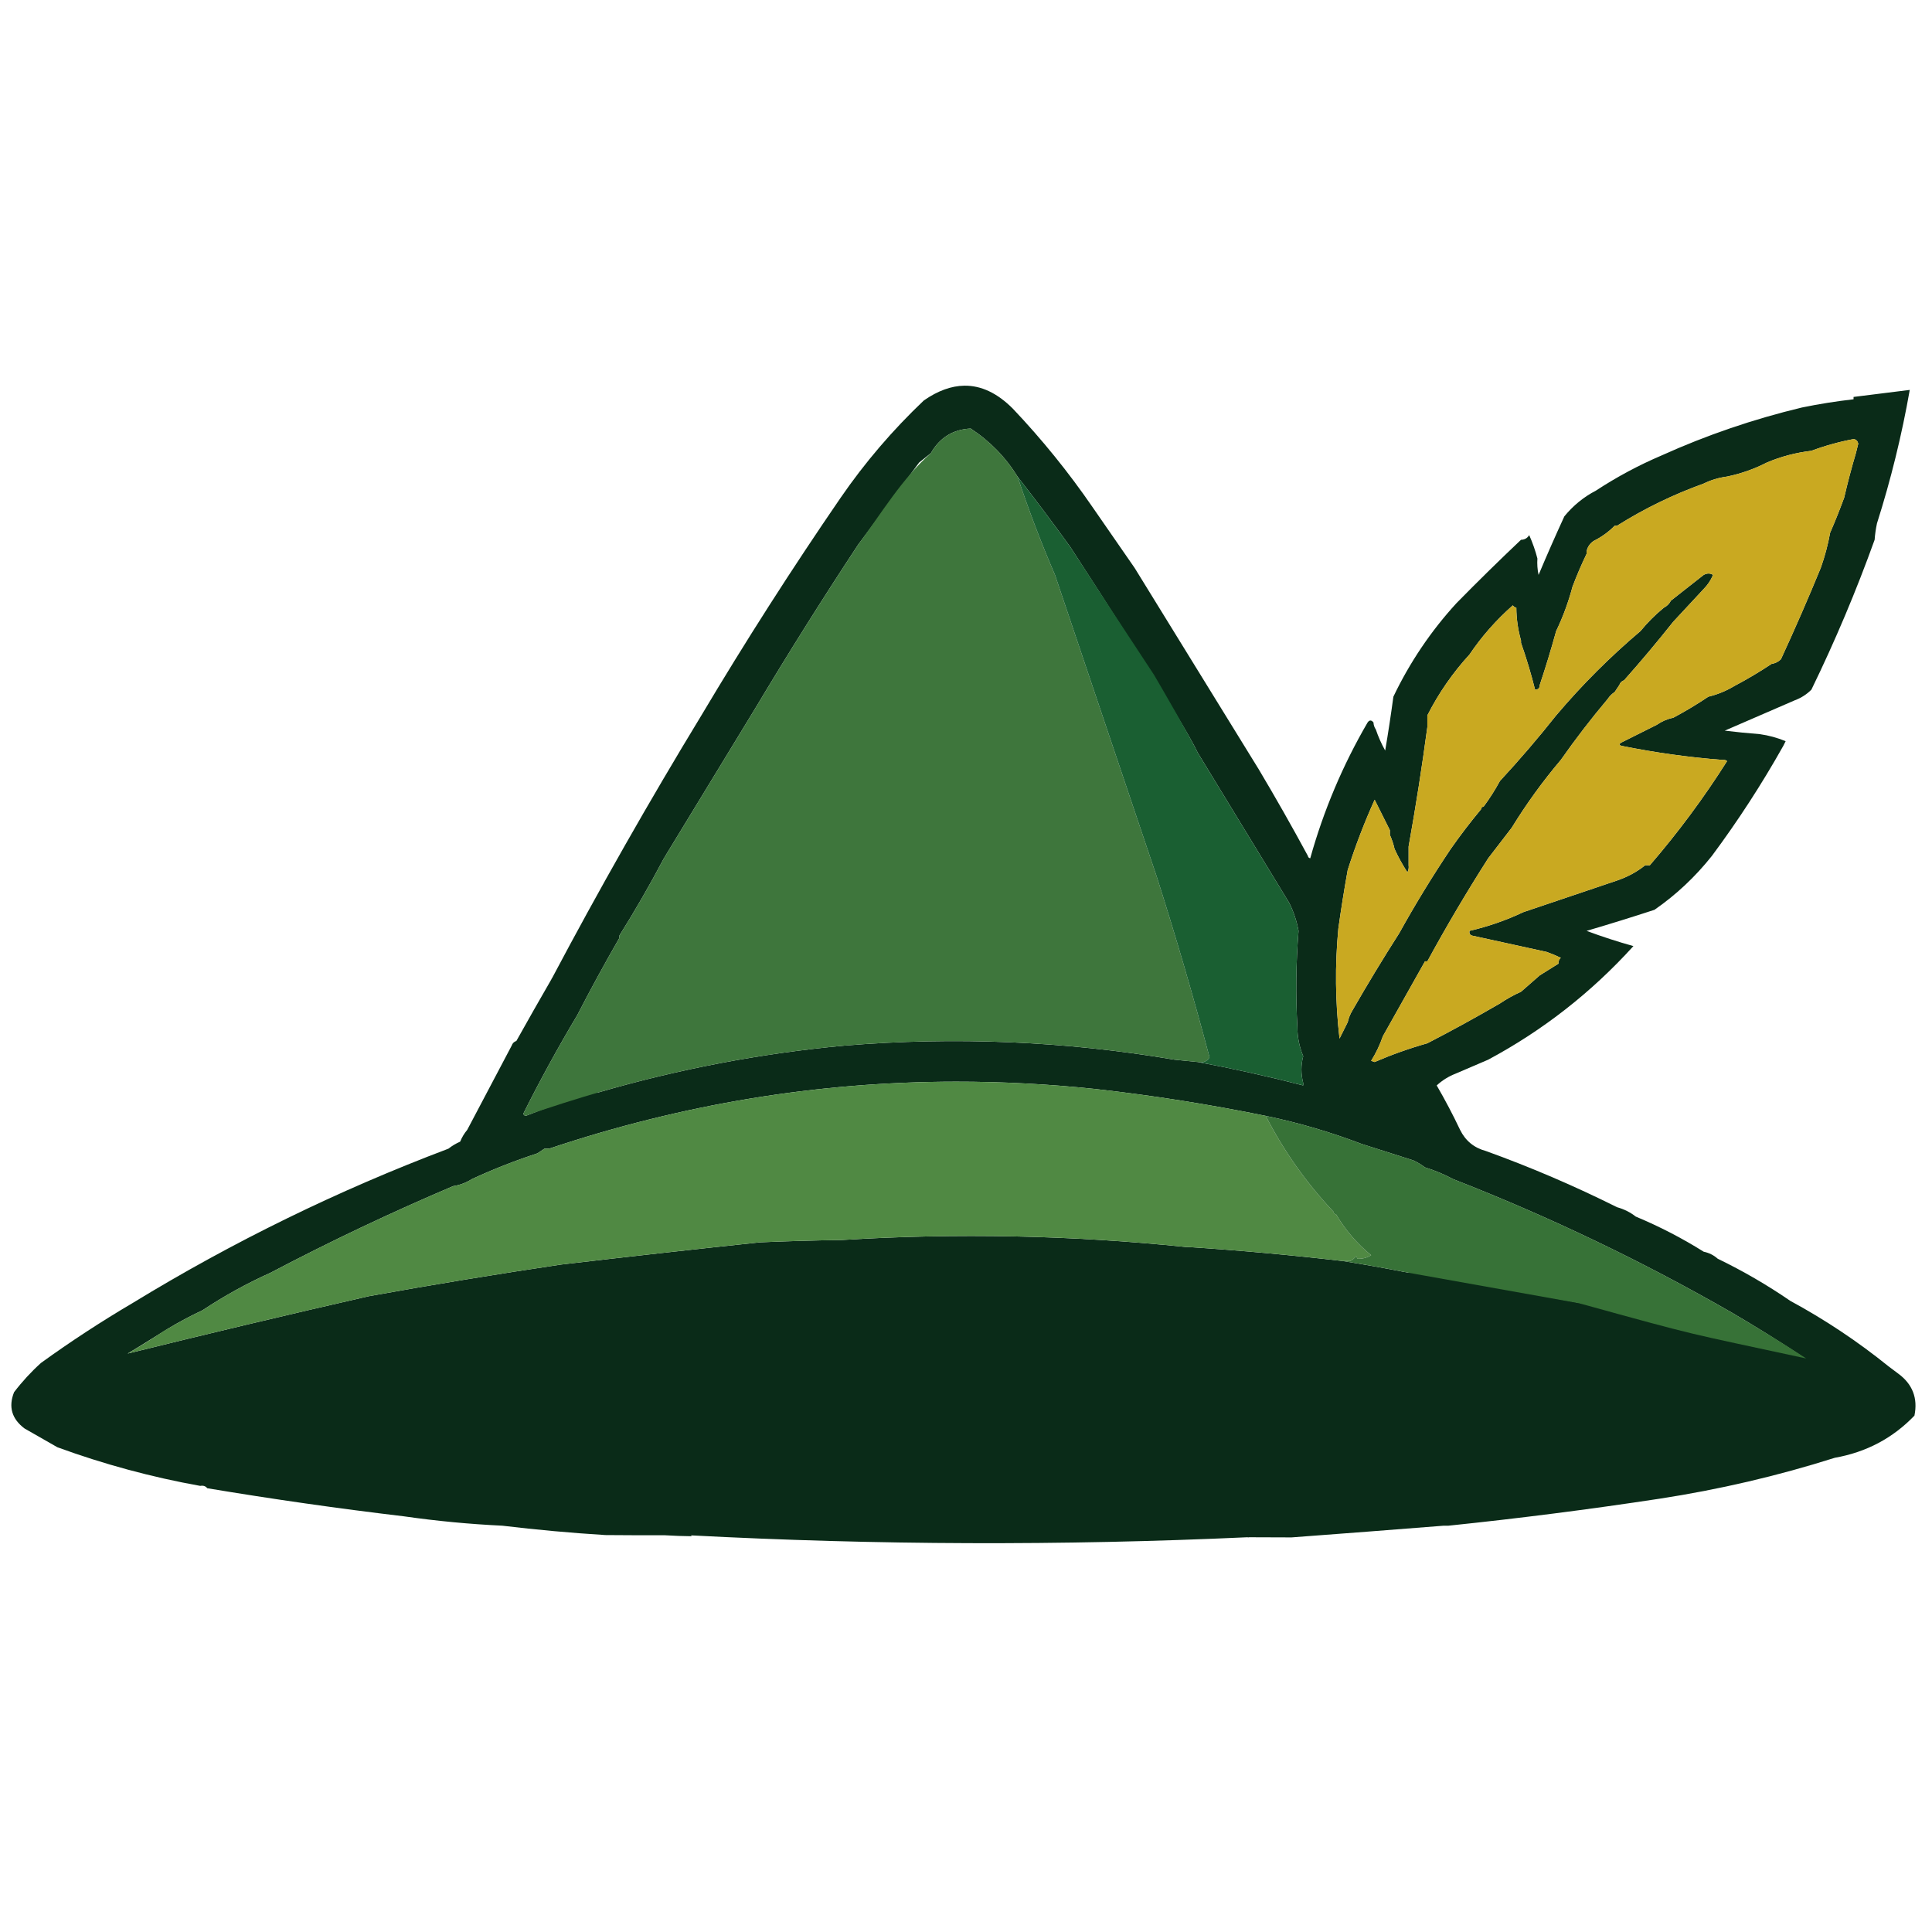
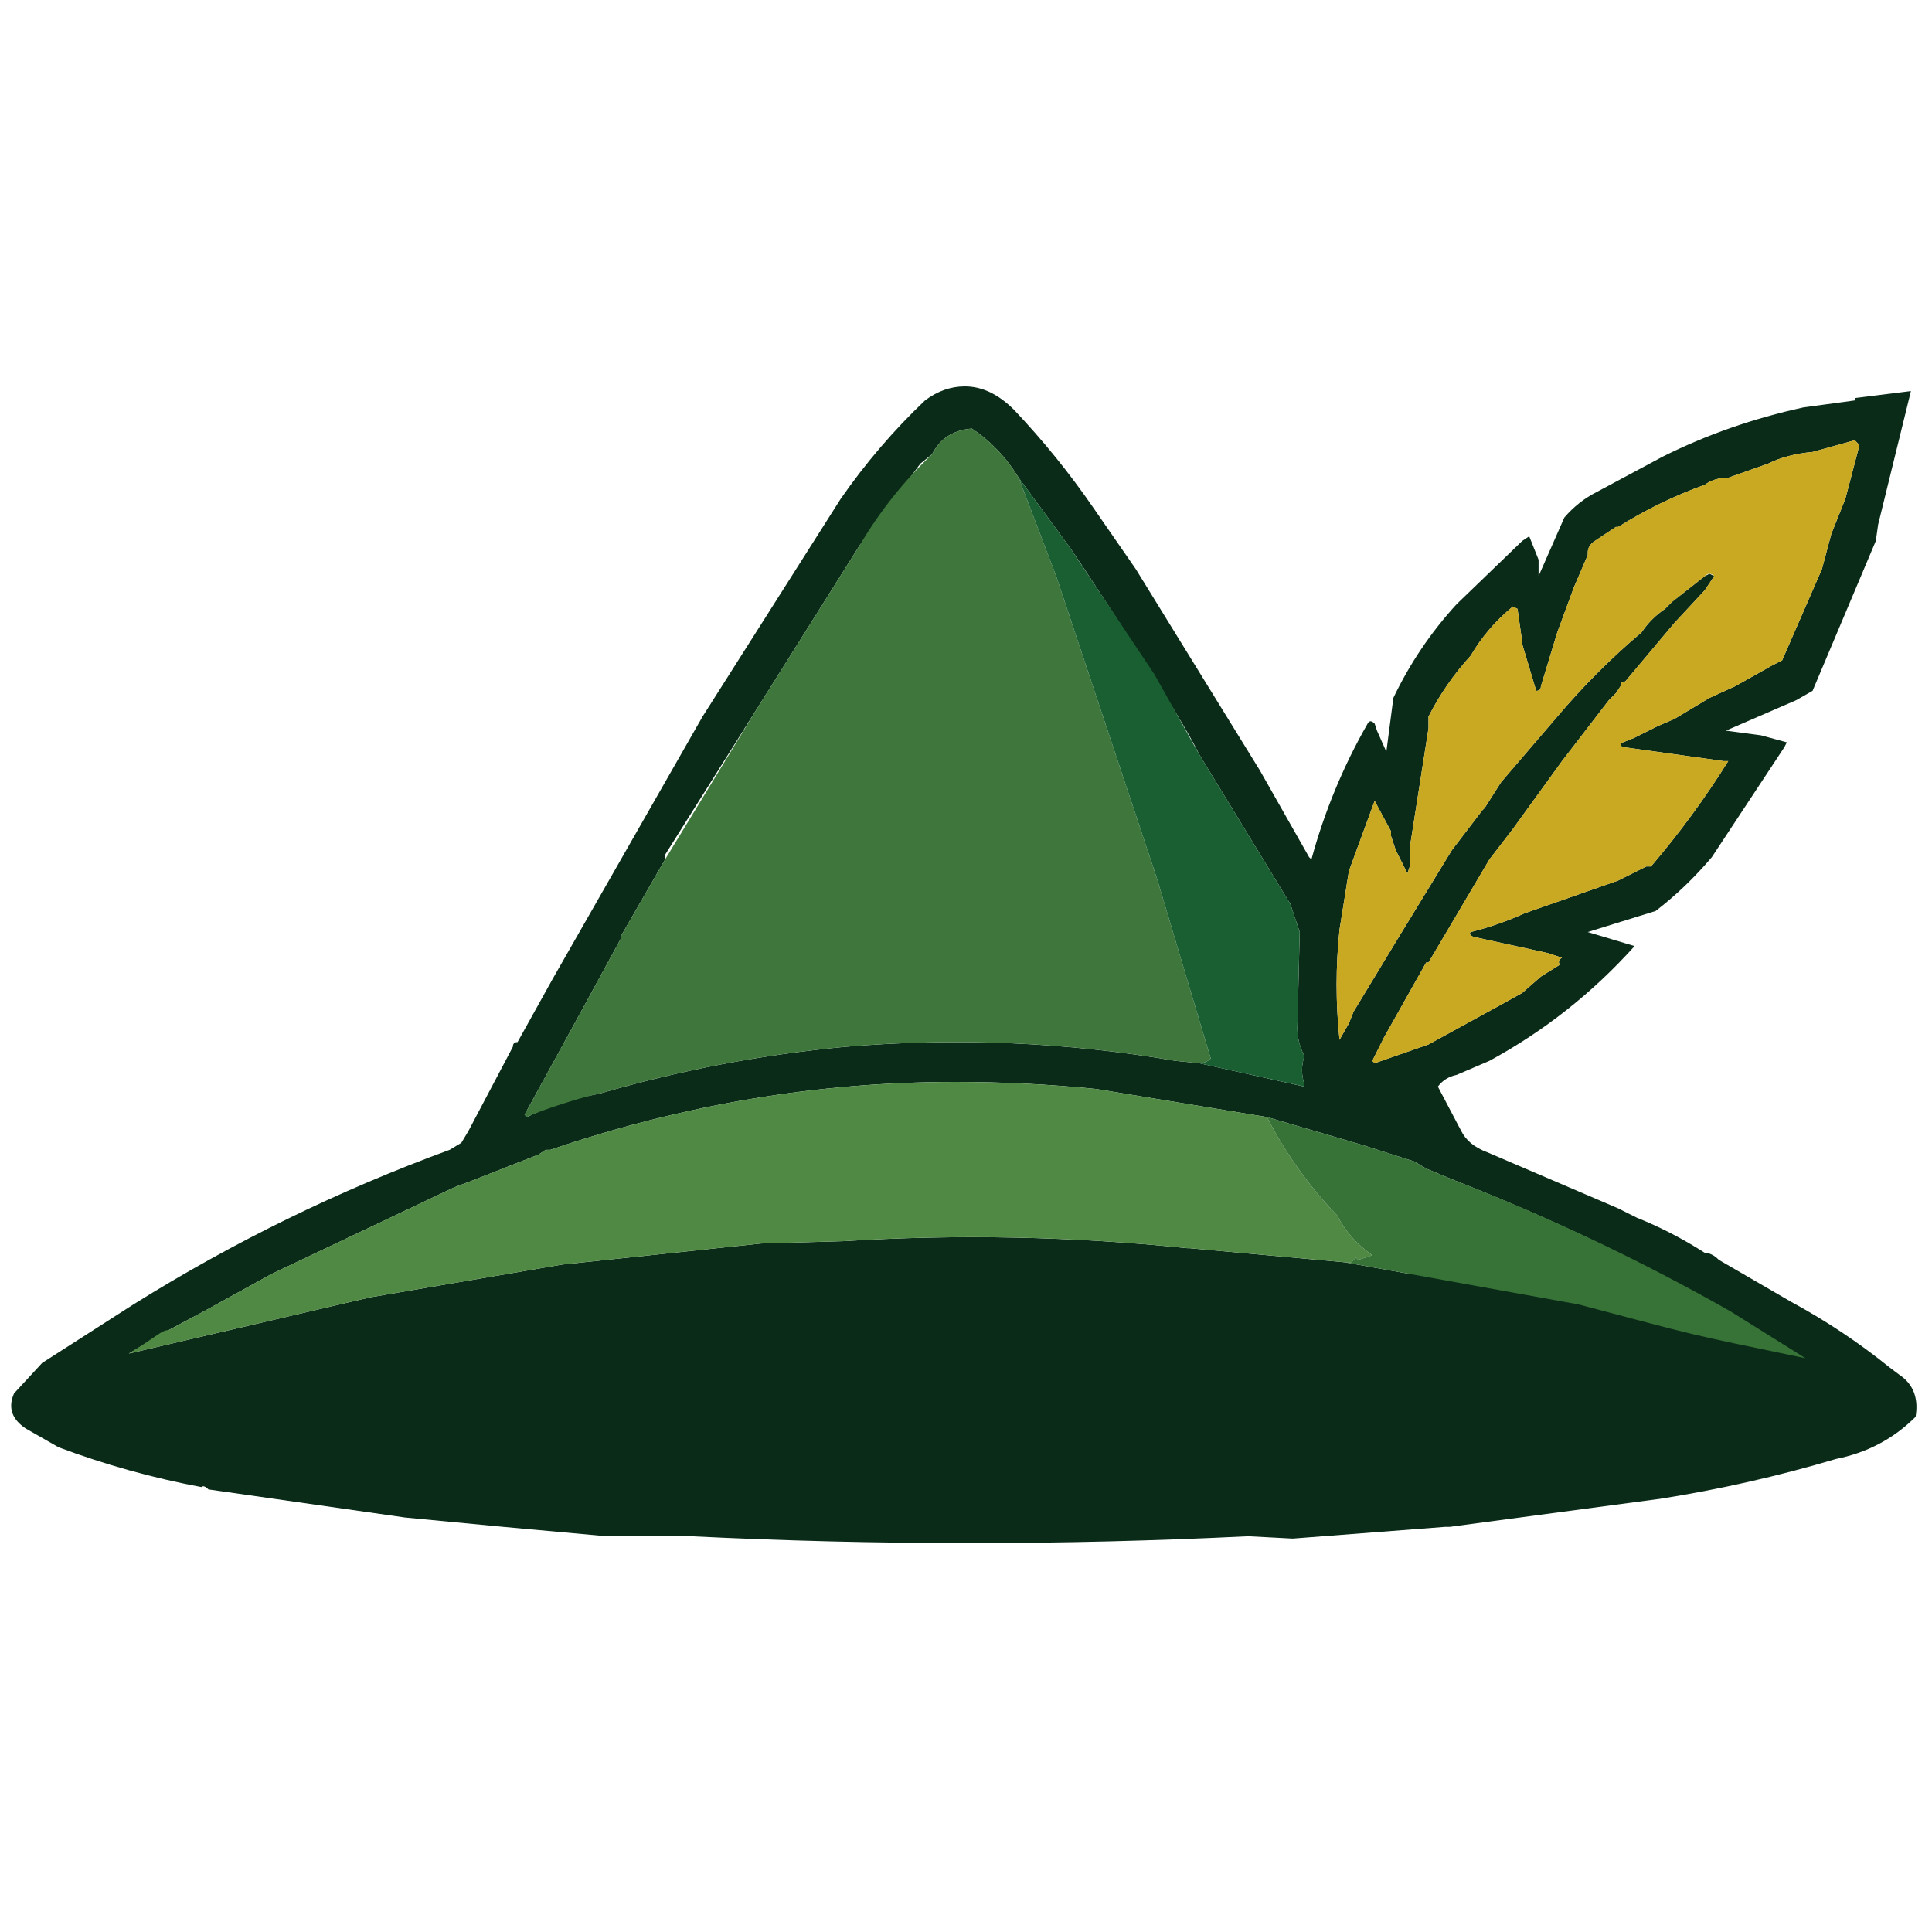
- <svg xmlns="http://www.w3.org/2000/svg" width="1024" height="1024" viewBox="100 265 825 505" style="shape-rendering:geometricPrecision;text-rendering:geometricPrecision;image-rendering:optimizeQuality;fill-rule:evenodd;clip-rule:evenodd">
-   <path d="M511.814 269.697q-8.388.104-17.314 6.303-19.998 18.985-35.5 41.5a1705 1705 0 0 0-59.5 93 2178 2178 0 0 0-63.748 112.164q-.125.17-.252.336l.006.094v.002A2176 2176 0 0 0 320.5 549.5q-1.5.5-2 2l-19 36q-1.838 2.156-3 5-2.79 1.238-5 3-70.725 26.723-135 66a497 497 0 0 0-39 25.5 91.7 91.7 0 0 0-11.5 12.5q-3.708 9.368 4.5 15.5l14 8a365 365 0 0 0 61 16.5q1.936-.356 3 1a1807 1807 0 0 0 84 12 445 445 0 0 0 42 4 770 770 0 0 0 44 4q12.74.11 25.483.088A227 227 0 0 0 395.5 761a3.7 3.7 0 0 1-.574-.375 2416 2416 0 0 0 237.728.81c.117.018.229.049.346.065.13-.012.267-.046.399-.063h.004a2415 2415 0 0 0 18.097.063q32.505-2.423 65-5h2a1900 1900 0 0 0 90-11.5q38.376-5.883 75-17.5 20.14-3.564 34-18 2.279-11.229-7-18l-4-3a275 275 0 0 0-42-28 237 237 0 0 0-31-18q-2.521-2.262-6-3-13.734-8.62-29-15-3.522-2.76-8-4a521 521 0 0 0-56-24q-7.553-2.022-11-9a258 258 0 0 0-10-19q3.588-3.287 8-5l14-6q35.09-18.822 62-48.5a246 246 0 0 1-20-6.5 986 986 0 0 0 29-9q13.88-9.627 24.5-23a440 440 0 0 0 30.5-47q.457-.975 1-2a45 45 0 0 0-11-3 341 341 0 0 1-15-1.5l30-13a19.35 19.35 0 0 0 7-4.5 644 644 0 0 0 27-64 52 52 0 0 1 1-7 439 439 0 0 0 14-57q-12.015 1.506-24 3v1a252 252 0 0 0-22 3.5q-31.113 7.453-60 20.5a179 179 0 0 0-28 15q-7.809 4.045-13.5 11a816 816 0 0 0-11 25 25 25 0 0 1-.5-7q-1.27-4.974-3.5-10-1.223 1.985-3.5 2a1041 1041 0 0 0-27.5 27 162.6 162.6 0 0 0-27 40 676 676 0 0 1-3.5 23 54 54 0 0 1-4-9 5.73 5.73 0 0 1-1-3q-1.344-1.647-2.5 0a246.6 246.6 0 0 0-24.5 58q-.91-.186-1-1a1016 1016 0 0 0-21-37q-26.49-42.992-53-86-8.979-12.944-18-26a344.6 344.6 0 0 0-34-42q-9.9-9.938-20.685-9.803zM514.5 288q12.317 8.065 20 20.5a1065 1065 0 0 1 22.5 30c10.994 16.893 47.741 73.65 54.5 88l39 64a44.6 44.6 0 0 1 4 12 302 302 0 0 0-.5 41q.025 6.59 2.5 12.5-1.526 5.66 0 11.5v1a686 686 0 0 0-45-10l-10-1q-69.909-11.859-141-6a562 562 0 0 0-105 20 20.7 20.7 0 0 0-5 1c-8.8 2.6-17.476 5.604-26 9q-.91-.186-1-1a637 637 0 0 1 23-42 793 793 0 0 1 18-33v-1a514 514 0 0 0 19-33 5 5 0 0 0 .691-1.133v-.002l.002-.002L422.5 407.5a1872 1872 0 0 1 44-70l26-35 5-4q5.69-9.963 17-10.5m377 4.5q1.63.18 2 2a344 344 0 0 0-1 4 325 325 0 0 0-5 19 271 271 0 0 1-6 15 95.5 95.5 0 0 1-4 15 980 980 0 0 1-17 39q-1.657 1.65-4 2a186 186 0 0 1-16 9.5 39.2 39.2 0 0 1-11 4.5 169 169 0 0 1-15 9 18.7 18.7 0 0 0-7 3 941 941 0 0 1-10 5l-5 2.5q-1.857 1.035 0 1.5a356 356 0 0 0 43 6 2.43 2.43 0 0 1 2 .5 374 374 0 0 1-33 44.5h-2q-5.257 4.205-12 6.5-20.012 6.75-40 13.5-10.916 5.185-23 8-.258 1.488 1 2l32 7a69 69 0 0 1 6 2.5q-1.128 1.005-1 2.5a1105 1105 0 0 0-8 5l-8 7a59.6 59.6 0 0 0-9 5 695 695 0 0 1-31 17 181 181 0 0 0-22.5 8l-1.5-.5a50.5 50.5 0 0 0 5-10.5l18-32h1a724 724 0 0 1 26-44l10-13a235.4 235.4 0 0 1 21-29 370 370 0 0 1 20-26 10.2 10.2 0 0 1 3-3l2-3q.5-1.5 2-2a589 589 0 0 0 21-25l13-14q2.55-2.565 4-6-.9-.594-1.9-.594t-2.1.594a3528 3528 0 0 1-14 11 6.55 6.55 0 0 1-3 3q-5.5 4.5-10 10a306 306 0 0 0-36 36 477 477 0 0 1-24 28 94 94 0 0 1-7 11q-1 0-1 1a253 253 0 0 0-13 17 497 497 0 0 0-22 36 809 809 0 0 0-20 33 16.3 16.3 0 0 0-2 5l-3.5 7a224 224 0 0 1-.5-47 665 665 0 0 1 4-25 277 277 0 0 1 11.5-30l6.5 13v2a31.7 31.7 0 0 1 2 6 74.5 74.5 0 0 0 5.5 10 4.93 4.93 0 0 0 .5-3v-8a1165 1165 0 0 0 8-51v-5a116 116 0 0 1 18-26q7.787-11.553 18.5-21 .575.834 1.5 1a52.5 52.5 0 0 0 2 14v1a219 219 0 0 1 6 20q2 0 2-2a451 451 0 0 0 7-23q4.35-9.04 7-19a173 173 0 0 1 6-14v-1q.54-2.805 3-4.5 5.13-2.548 9-6.5h1a190 190 0 0 1 37-18q4.624-2.287 10-3a66.6 66.6 0 0 0 17-6q8.988-3.807 19-5a108.6 108.6 0 0 1 18-5M508.158 566.893q29.49-.027 59.342 3.107a821 821 0 0 1 73 11.5 268.5 268.5 0 0 1 41 12l22 7a27.2 27.2 0 0 1 5 3 66.7 66.7 0 0 1 12 5 886 886 0 0 1 119 57 644 644 0 0 1 29 18c-27.026-4.34-53.298-13.223-79.777-19.145-.492-.786-40.681-7.61-82.223-15.855h-5a812 812 0 0 0-28-5 1323 1323 0 0 0-66-6h-1a893 893 0 0 0-147-3q-17.51.25-35 1a7471 7471 0 0 0-85 9.5 2709 2709 0 0 0-82 13.5 5763 5763 0 0 0-103 24.5c5.505-3.232 16.506-10.246 17-10.5a162 162 0 0 1 15-8 203.5 203.5 0 0 1 29-16 1041 1041 0 0 1 78-37 20.5 20.5 0 0 0 8-3 252 252 0 0 1 28-11l3-2h2q85.192-28.527 173.658-28.607" style="opacity:1;fill:#0a2b18;fill-opacity:1" />
-   <path d="M514.5 288q-11.31.537-17 10.5c-12.357 10.889-21.181 25.763-31 39a1872 1872 0 0 0-44 70l-39 64a514 514 0 0 1-19 33v1a793 793 0 0 0-18 33 637 637 0 0 0-23 42q.09.814 1 1c6.502-2.59 25.849-8.548 31-10a562 562 0 0 1 105-20q71.091-5.859 141 6l10 1q3.422.634 5-2a1637 1637 0 0 0-22.5-77l-43.5-129a527 527 0 0 1-16-42q-7.683-12.435-20-20.5" style="opacity:1;fill:#3e763c;fill-opacity:1" />
-   <path d="M891.5 292.5a108.6 108.6 0 0 0-18 5q-10.012 1.193-19 5a66.6 66.6 0 0 1-17 6q-5.376.713-10 3a190 190 0 0 0-37 18h-1q-3.87 3.952-9 6.5-2.46 1.695-3 4.5v1a173 173 0 0 0-6 14q-2.65 9.96-7 19a451 451 0 0 1-7 23q0 2-2 2a219 219 0 0 0-6-20v-1a52.5 52.5 0 0 1-2-14q-.925-.166-1.5-1-10.713 9.447-18.5 21a115.9 115.9 0 0 0-18 26v5q-3.468 25.8-8 51v8a4.93 4.93 0 0 1-.5 3 74.5 74.5 0 0 1-5.5-10 31.7 31.7 0 0 0-2-6v-2l-6.5-13a277 277 0 0 0-11.5 30 665 665 0 0 0-4 25 224 224 0 0 0 .5 47l3.5-7a16.3 16.3 0 0 1 2-5 809 809 0 0 1 20-33 497 497 0 0 1 22-36 253 253 0 0 1 13-17q0-1 1-1a94 94 0 0 0 7-11 477 477 0 0 0 24-28 306 306 0 0 1 36-36q4.5-5.5 10-10a6.55 6.55 0 0 0 3-3 3421 3421 0 0 0 14-11q2.2-1.188 4 0-1.45 3.435-4 6l-13 14a589 589 0 0 1-21 25q-1.5.5-2 2l-2 3a10.2 10.2 0 0 0-3 3 370 370 0 0 0-20 26 235.4 235.4 0 0 0-21 29l-10 13a724 724 0 0 0-26 44h-1a54991 54991 0 0 1-18 32 50.5 50.5 0 0 1-5 10.5l1.5.5a181 181 0 0 1 22.5-8 695 695 0 0 0 31-17 59.6 59.6 0 0 1 9-5l8-7q4.025-2.54 8-5-.128-1.495 1-2.5a69 69 0 0 0-6-2.5l-32-7q-1.258-.512-1-2 12.084-2.815 23-8 19.988-6.75 40-13.5 6.743-2.295 12-6.5h2a374 374 0 0 0 33-44.5 2.43 2.43 0 0 0-2-.5 356 356 0 0 1-43-6q-1.857-.465 0-1.5l5-2.5a941 941 0 0 0 10-5 18.7 18.7 0 0 1 7-3 169 169 0 0 0 15-9 39.2 39.2 0 0 0 11-4.5 186 186 0 0 0 16-9.5q2.343-.35 4-2a980 980 0 0 0 17-39 95.5 95.5 0 0 0 4-15 271 271 0 0 0 6-15 325 325 0 0 1 5-19 344 344 0 0 1 1-4q-.37-1.82-2-2m-131 224a15.5 15.5 0 0 0-1.45 1.879 15 15 0 0 1 1.45-1.879" style="opacity:1;fill:#c9a921;fill-opacity:1" />
-   <path d="M534.5 308.5a527 527 0 0 0 16 42l43.5 129a1637 1637 0 0 1 22.5 77q-1.578 2.634-5 2a686 686 0 0 1 45 10v-1q-1.526-5.84 0-11.5-2.475-5.91-2.5-12.5a302 302 0 0 1 .5-41 44.6 44.6 0 0 0-4-12l-39-64c-2.734-5.804-15.486-27.872-18.749-33.396C577.617 370.124 572.22 361.94 557 338.5a1065 1065 0 0 0-22.5-30" style="opacity:1;fill:#1a5f32;fill-opacity:1" />
-   <path d="M508.158 566.893q-88.465.079-173.658 28.607h-2l-3 2a252 252 0 0 0-28 11 20.5 20.5 0 0 1-8 3 1041 1041 0 0 0-78 37 203.5 203.5 0 0 0-29 16 162 162 0 0 0-15 8c-2.021.875-3.322 2.47-17 10.5a5763 5763 0 0 1 103-24.5 2709 2709 0 0 1 82-13.5 7471 7471 0 0 1 85-9.5q17.49-.75 35-1a893 893 0 0 1 147 3h1a1323 1323 0 0 1 66 6h3q1.438-.68 2.5-2 .598.342.5 1a10.1 10.1 0 0 0 6-1.5q-9.09-7.465-15-17.5-1 0-1-1a177.2 177.2 0 0 1-29-41 821 821 0 0 0-73-11.5q-29.853-3.135-59.342-3.107" style="opacity:1;fill:#508943;fill-opacity:1" />
-   <path d="M640.5 581.5a177.2 177.2 0 0 0 29 41q0 1 1 1 5.91 10.035 15 17.5a10.1 10.1 0 0 1-6 1.5q.098-.658-.5-1-1.062 1.32-2.5 2h-3a812 812 0 0 1 28 5l72.775 13.005c53.176 14.683 43.793 12.073 97.004 23.583-9.506-6.255-21.955-13.845-31.779-19.588a886 886 0 0 0-119-57 66.7 66.7 0 0 0-12-5 27.2 27.2 0 0 0-5-3l-22-7a268.5 268.5 0 0 0-41-12m44 15.5" style="opacity:1;fill:#377237;fill-opacity:1" />
+ <svg xmlns="http://www.w3.org/2000/svg" width="1024" height="1024" style="shape-rendering:geometricPrecision;text-rendering:geometricPrecision;image-rendering:optimizeQuality;fill-rule:evenodd;clip-rule:evenodd" viewBox="100 105 825 825">
+   <path d="M512 270q-9 0-17 6-20 19-36 42l-59 93-64 112-15 27q-2 0-2 2l-19 36-3 5-5 3q-71 26-135 66l-39 25-12 13q-4 9 5 15l14 8a365 365 0 0 0 61 17q1-1 3 1l84 12 42 4 44 4h37-1a2416 2416 0 0 0 238 0l19 1 65-5h2l90-12q38-6 75-17 20-4 34-18 2-12-7-18l-4-3a275 275 0 0 0-42-28l-31-18q-3-3-6-3-14-9-29-15l-8-4-56-24q-8-3-11-9l-10-19q3-4 8-5l14-6q35-19 62-49l-20-6 29-9q13-10 24-23l31-47 1-2-11-3-15-2 30-13 7-4 27-64 1-7 14-57-24 3v1l-22 3q-32 7-60 21l-28 15q-8 4-14 11l-11 25v-7l-4-10-3 2-28 27a163 163 0 0 0-27 40l-3 23-4-9-1-3q-2-2-3 0a247 247 0 0 0-24 58l-1-1-21-37-53-86-18-26a345 345 0 0 0-34-42q-10-10-21-10m3 18q12 8 20 21l22 30c11 16 48 73 55 88l39 64 4 12-1 41q0 6 3 12-2 6 0 12v1l-45-10-10-1q-70-12-141-6a562 562 0 0 0-105 20l-5 1q-14 3-26 9l-1-1 23-42 18-33v-1l19-33v-2l39-62 44-70 26-35 5-4q5-10 17-11m377 5 2 2-1 4-5 19-6 15-4 15-17 39-4 2-16 9-11 5-15 9-7 3-10 5-5 2q-2 1 0 2l43 6h2a374 374 0 0 1-33 45h-2l-12 6-40 14q-11 5-23 8-1 1 1 2l32 7 6 2q-2 1-1 3l-8 5-8 7-9 5-31 17-23 8-1-1 5-10 18-32h1l26-44 10-13 21-29 20-26 3-3 2-3q0-2 2-2l21-25 13-14 4-6-2-1-2 1-14 11-3 3q-6 4-10 10a306 306 0 0 0-36 36l-24 28-7 11-1 1-13 17-22 36-20 33-2 5-4 7a224 224 0 0 1 0-47l4-25 11-30 7 13v2l2 6 5 10 1-3v-8l8-51v-5a116 116 0 0 1 18-26q7-12 18-21l2 1 2 14v1l6 20q2 0 2-2l7-23 7-19 6-14v-1q0-3 3-5l9-6h1a190 190 0 0 1 37-18q4-3 10-3l17-6q8-4 19-5zM508 567q30 0 60 3l73 12 41 12 22 7 5 3 12 5a886 886 0 0 1 119 57l29 18q-41-9-80-20l-83-15h-4l-28-5-66-6h-1a893 893 0 0 0-147-3l-35 1-85 9-82 14-103 24 17-10 15-8 29-16 78-37 8-3 28-11 3-2h2q85-29 173-29" style="opacity:1;fill:#0a2b18;fill-opacity:1" />
+   <path d="M515 288q-12 1-17 11-18 17-31 39l-44 70-39 64-19 33v1l-18 33-23 42 1 1c6-3 25-9 31-10a562 562 0 0 1 105-20q71-6 141 6l10 1q3 0 5-2l-23-77-43-129-16-42q-8-13-20-21" style="opacity:1;fill:#3e763c;fill-opacity:1" />
+   <path d="m892 293-18 5q-11 1-19 5l-17 6q-6 0-10 3a190 190 0 0 0-37 18h-1l-9 6q-3 2-3 5v1l-6 14-7 19-7 23q0 2-2 2l-6-20v-1l-2-14-2-1q-11 9-18 21a116 116 0 0 0-18 26v5l-8 51v8l-1 3-5-10-2-6v-2l-7-13-11 30-4 25a224 224 0 0 0 0 47l4-7 2-5 20-33 22-36 13-17 1-1 7-11 24-28a306 306 0 0 1 36-36q4-6 10-10l3-3 14-11q2-2 4 0l-4 6-13 14-21 25q-2 0-2 2l-2 3-3 3-20 26-21 29-10 13-26 44h-1l-18 32-5 10 1 1 23-8 31-17 9-5 8-7 8-5q-1-2 1-3l-6-2-32-7q-2-1-1-2 12-3 23-8l40-14 12-6h2a374 374 0 0 0 33-45h-2l-43-6q-2-1 0-2l5-2 10-5 7-3 15-9 11-5 16-9 4-2 17-39 4-15 6-15 5-19 1-4zM761 517l-2 1z" style="opacity:1;fill:#c9a921;fill-opacity:1" />
+   <path d="m535 309 16 42 43 129 23 77q-2 2-5 2l45 10v-1q-2-6 0-12-3-6-3-12l1-41-4-12-39-64-19-34-36-54z" style="opacity:1;fill:#1a5f32;fill-opacity:1" />
+   <path d="M508 567q-88 0-173 29h-2l-3 2-28 11-8 3-78 37-29 16-15 8c-3 0-4 2-17 10l103-24 82-14 85-9 35-1a893 893 0 0 1 147 3h1l66 6h3l2-2 1 1 6-2q-10-7-15-17l-1-1a177 177 0 0 1-29-41l-73-12q-30-3-60-3" style="opacity:1;fill:#508943;fill-opacity:1" />
+   <path d="M641 582a177 177 0 0 0 29 41l1 1q5 10 15 17l-6 2-1-1-2 2h-3l28 5 72 13c53 14 44 12 97 23l-32-20a886 886 0 0 0-118-56l-12-5-5-3-22-7zm44 15" style="opacity:1;fill:#377237;fill-opacity:1" />
</svg>
